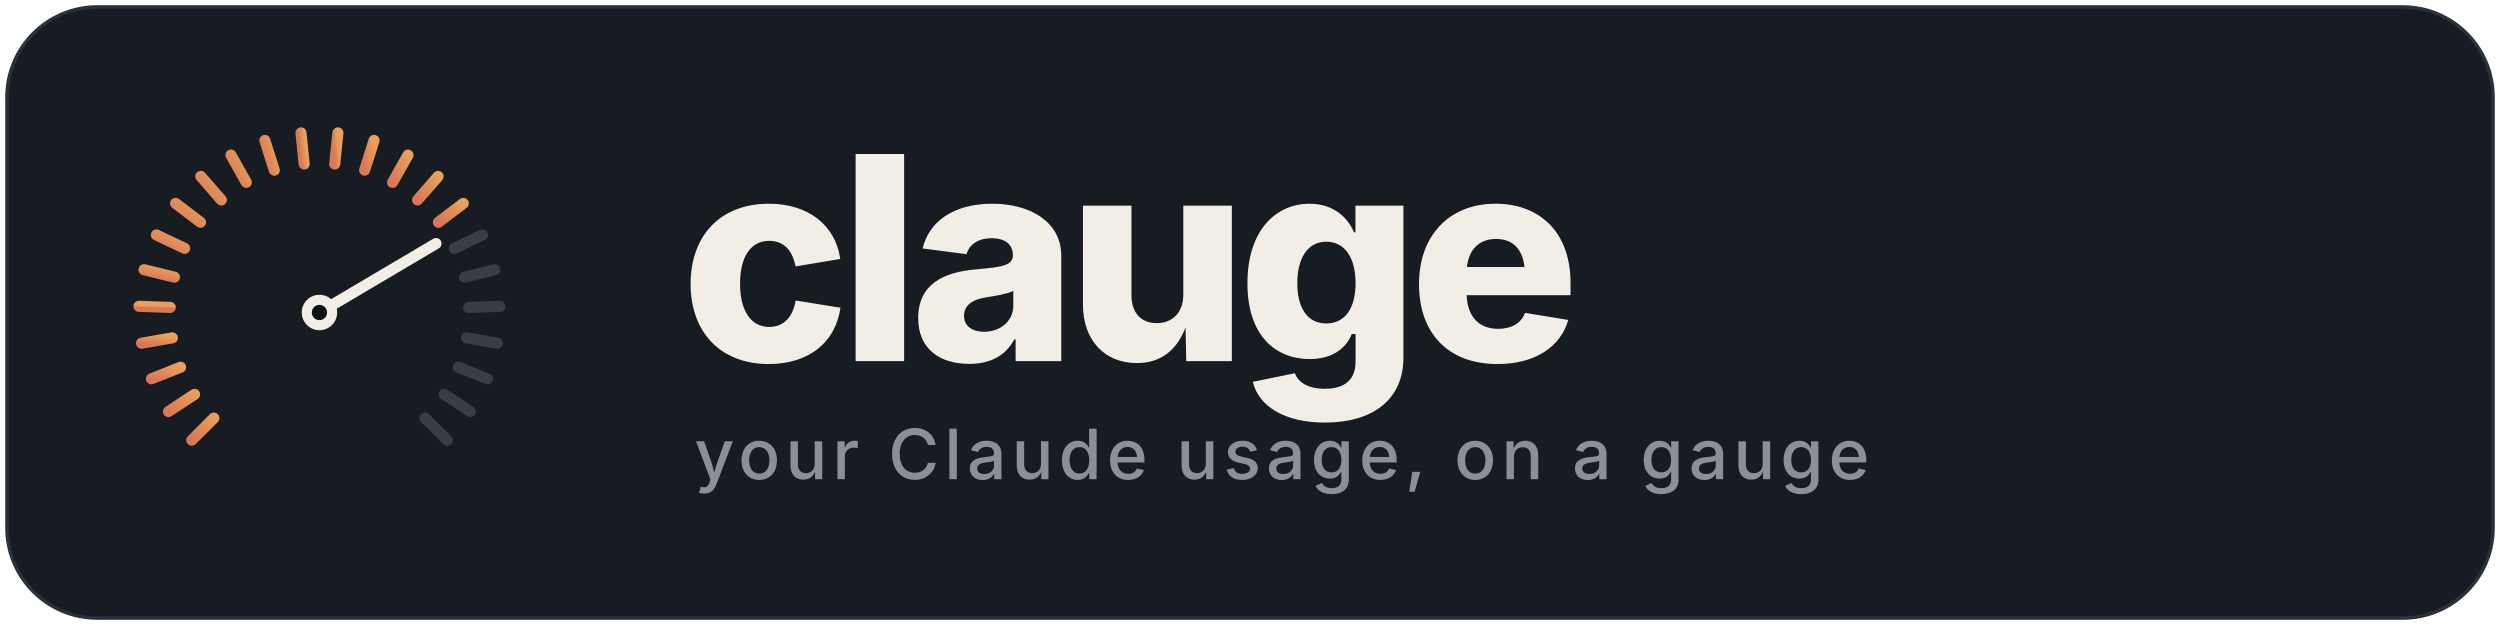
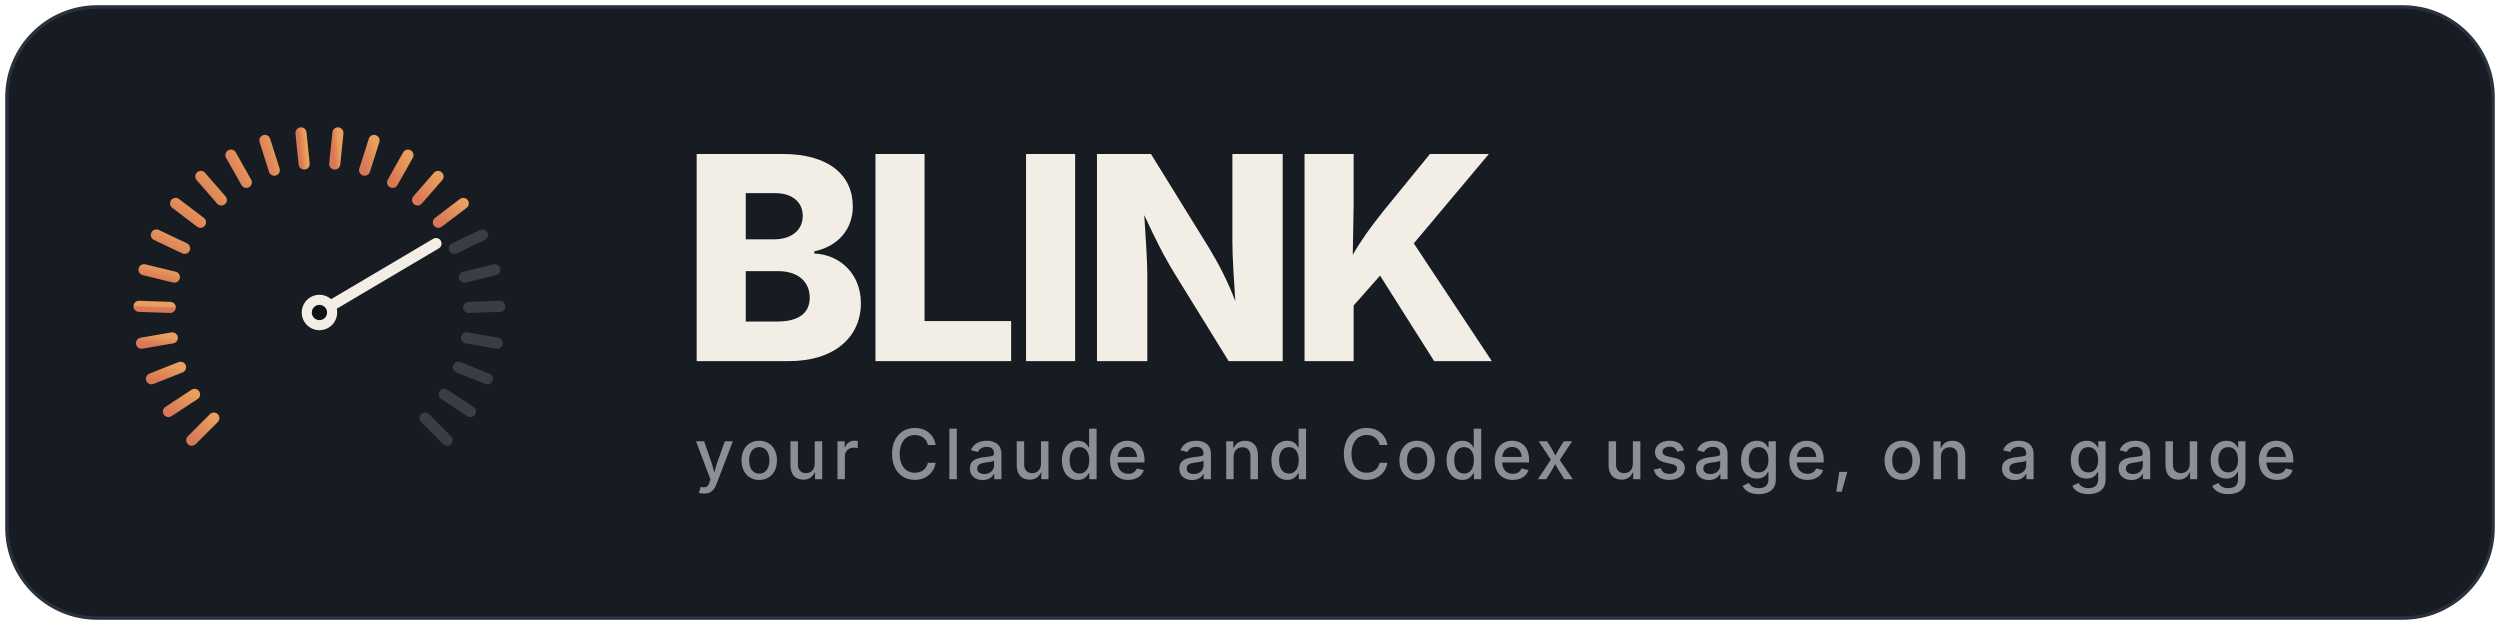
<svg xmlns="http://www.w3.org/2000/svg" width="720" height="180" viewBox="0 0 720 180" font-family="Inter, -apple-system, Segoe UI, Roboto, Helvetica, Arial, sans-serif">
  <defs>
    <linearGradient id="grad" x1="0" y1="1" x2="1" y2="0">
      <stop offset="0" stop-color="#D97757" />
      <stop offset="1" stop-color="#E8A05C" />
    </linearGradient>
  </defs>
  <rect width="720" height="180" fill="none" />
  <rect x="2" y="2" width="716" height="176" rx="26" fill="#171B22" stroke="#2A313D" />
  <g transform="translate(92,90)">
    <line x1="-30.41" y1="30.41" x2="-36.77" y2="36.77" stroke="url(#grad)" stroke-opacity="1" stroke-width="3.2" stroke-linecap="round" />
    <line x1="-35.96" y1="23.58" x2="-43.48" y2="28.52" stroke="url(#grad)" stroke-opacity="1" stroke-width="3.2" stroke-linecap="round" />
    <line x1="-40.00" y1="15.77" x2="-48.37" y2="19.08" stroke="url(#grad)" stroke-opacity="1" stroke-width="3.2" stroke-linecap="round" />
    <line x1="-42.37" y1="7.31" x2="-51.24" y2="8.84" stroke="url(#grad)" stroke-opacity="1" stroke-width="3.2" stroke-linecap="round" />
    <line x1="-42.97" y1="-1.47" x2="-51.97" y2="-1.78" stroke="url(#grad)" stroke-opacity="1" stroke-width="3.2" stroke-linecap="round" />
    <line x1="-41.78" y1="-10.18" x2="-50.52" y2="-12.31" stroke="url(#grad)" stroke-opacity="1" stroke-width="3.2" stroke-linecap="round" />
    <line x1="-38.83" y1="-18.47" x2="-46.96" y2="-22.33" stroke="url(#grad)" stroke-opacity="1" stroke-width="3.2" stroke-linecap="round" />
    <line x1="-34.26" y1="-25.98" x2="-41.43" y2="-31.42" stroke="url(#grad)" stroke-opacity="1" stroke-width="3.2" stroke-linecap="round" />
    <line x1="-28.26" y1="-32.41" x2="-34.17" y2="-39.19" stroke="url(#grad)" stroke-opacity="1" stroke-width="3.2" stroke-linecap="round" />
    <line x1="-21.07" y1="-37.48" x2="-25.49" y2="-45.33" stroke="url(#grad)" stroke-opacity="1" stroke-width="3.2" stroke-linecap="round" />
    <line x1="-13.01" y1="-40.99" x2="-15.73" y2="-49.56" stroke="url(#grad)" stroke-opacity="1" stroke-width="3.2" stroke-linecap="round" />
    <line x1="-4.40" y1="-42.77" x2="-5.32" y2="-51.73" stroke="url(#grad)" stroke-opacity="1" stroke-width="3.2" stroke-linecap="round" />
    <line x1="4.40" y1="-42.77" x2="5.32" y2="-51.73" stroke="url(#grad)" stroke-opacity="1" stroke-width="3.2" stroke-linecap="round" />
    <line x1="13.01" y1="-40.99" x2="15.73" y2="-49.56" stroke="url(#grad)" stroke-opacity="1" stroke-width="3.2" stroke-linecap="round" />
    <line x1="21.07" y1="-37.48" x2="25.49" y2="-45.33" stroke="url(#grad)" stroke-opacity="1" stroke-width="3.2" stroke-linecap="round" />
    <line x1="28.26" y1="-32.41" x2="34.17" y2="-39.19" stroke="url(#grad)" stroke-opacity="1" stroke-width="3.2" stroke-linecap="round" />
    <line x1="34.26" y1="-25.98" x2="41.43" y2="-31.42" stroke="url(#grad)" stroke-opacity="1" stroke-width="3.2" stroke-linecap="round" />
    <line x1="38.83" y1="-18.47" x2="46.96" y2="-22.33" stroke="#8A8F98" stroke-opacity="0.30" stroke-width="3.2" stroke-linecap="round" />
    <line x1="41.78" y1="-10.18" x2="50.52" y2="-12.31" stroke="#8A8F98" stroke-opacity="0.30" stroke-width="3.2" stroke-linecap="round" />
    <line x1="42.97" y1="-1.47" x2="51.97" y2="-1.78" stroke="#8A8F98" stroke-opacity="0.30" stroke-width="3.2" stroke-linecap="round" />
    <line x1="42.37" y1="7.31" x2="51.24" y2="8.84" stroke="#8A8F98" stroke-opacity="0.30" stroke-width="3.2" stroke-linecap="round" />
    <line x1="40.00" y1="15.77" x2="48.37" y2="19.08" stroke="#8A8F98" stroke-opacity="0.30" stroke-width="3.2" stroke-linecap="round" />
    <line x1="35.96" y1="23.58" x2="43.48" y2="28.52" stroke="#8A8F98" stroke-opacity="0.30" stroke-width="3.2" stroke-linecap="round" />
    <line x1="30.41" y1="30.41" x2="36.77" y2="36.77" stroke="#8A8F98" stroke-opacity="0.30" stroke-width="3.2" stroke-linecap="round" />
    <line x1="0" y1="0" x2="33.57" y2="-19.85" stroke="#F2EEE6" stroke-width="3.2" stroke-linecap="round" />
    <circle cx="0" cy="0" r="5.1" fill="#F2EEE6" />
    <circle cx="0" cy="0" r="2.2" fill="#0E1116" />
  </g>
-   <text x="196" y="104" fill="#F2EEE6" font-size="82" font-weight="800" letter-spacing="-3">clauge</text>
-   <text x="200" y="138" fill="#8A8F98" font-size="20" letter-spacing="1.5" font-weight="500">your Claude usage, on a gauge</text>
+   <text x="196" y="104" fill="#F2EEE6" font-size="82" font-weight="800" letter-spacing="-3">BLINK</text>
+   <text x="200" y="138" fill="#8A8F98" font-size="20" letter-spacing="1.5" font-weight="500">your Claude and Codex usage, on a gauge</text>
</svg>
